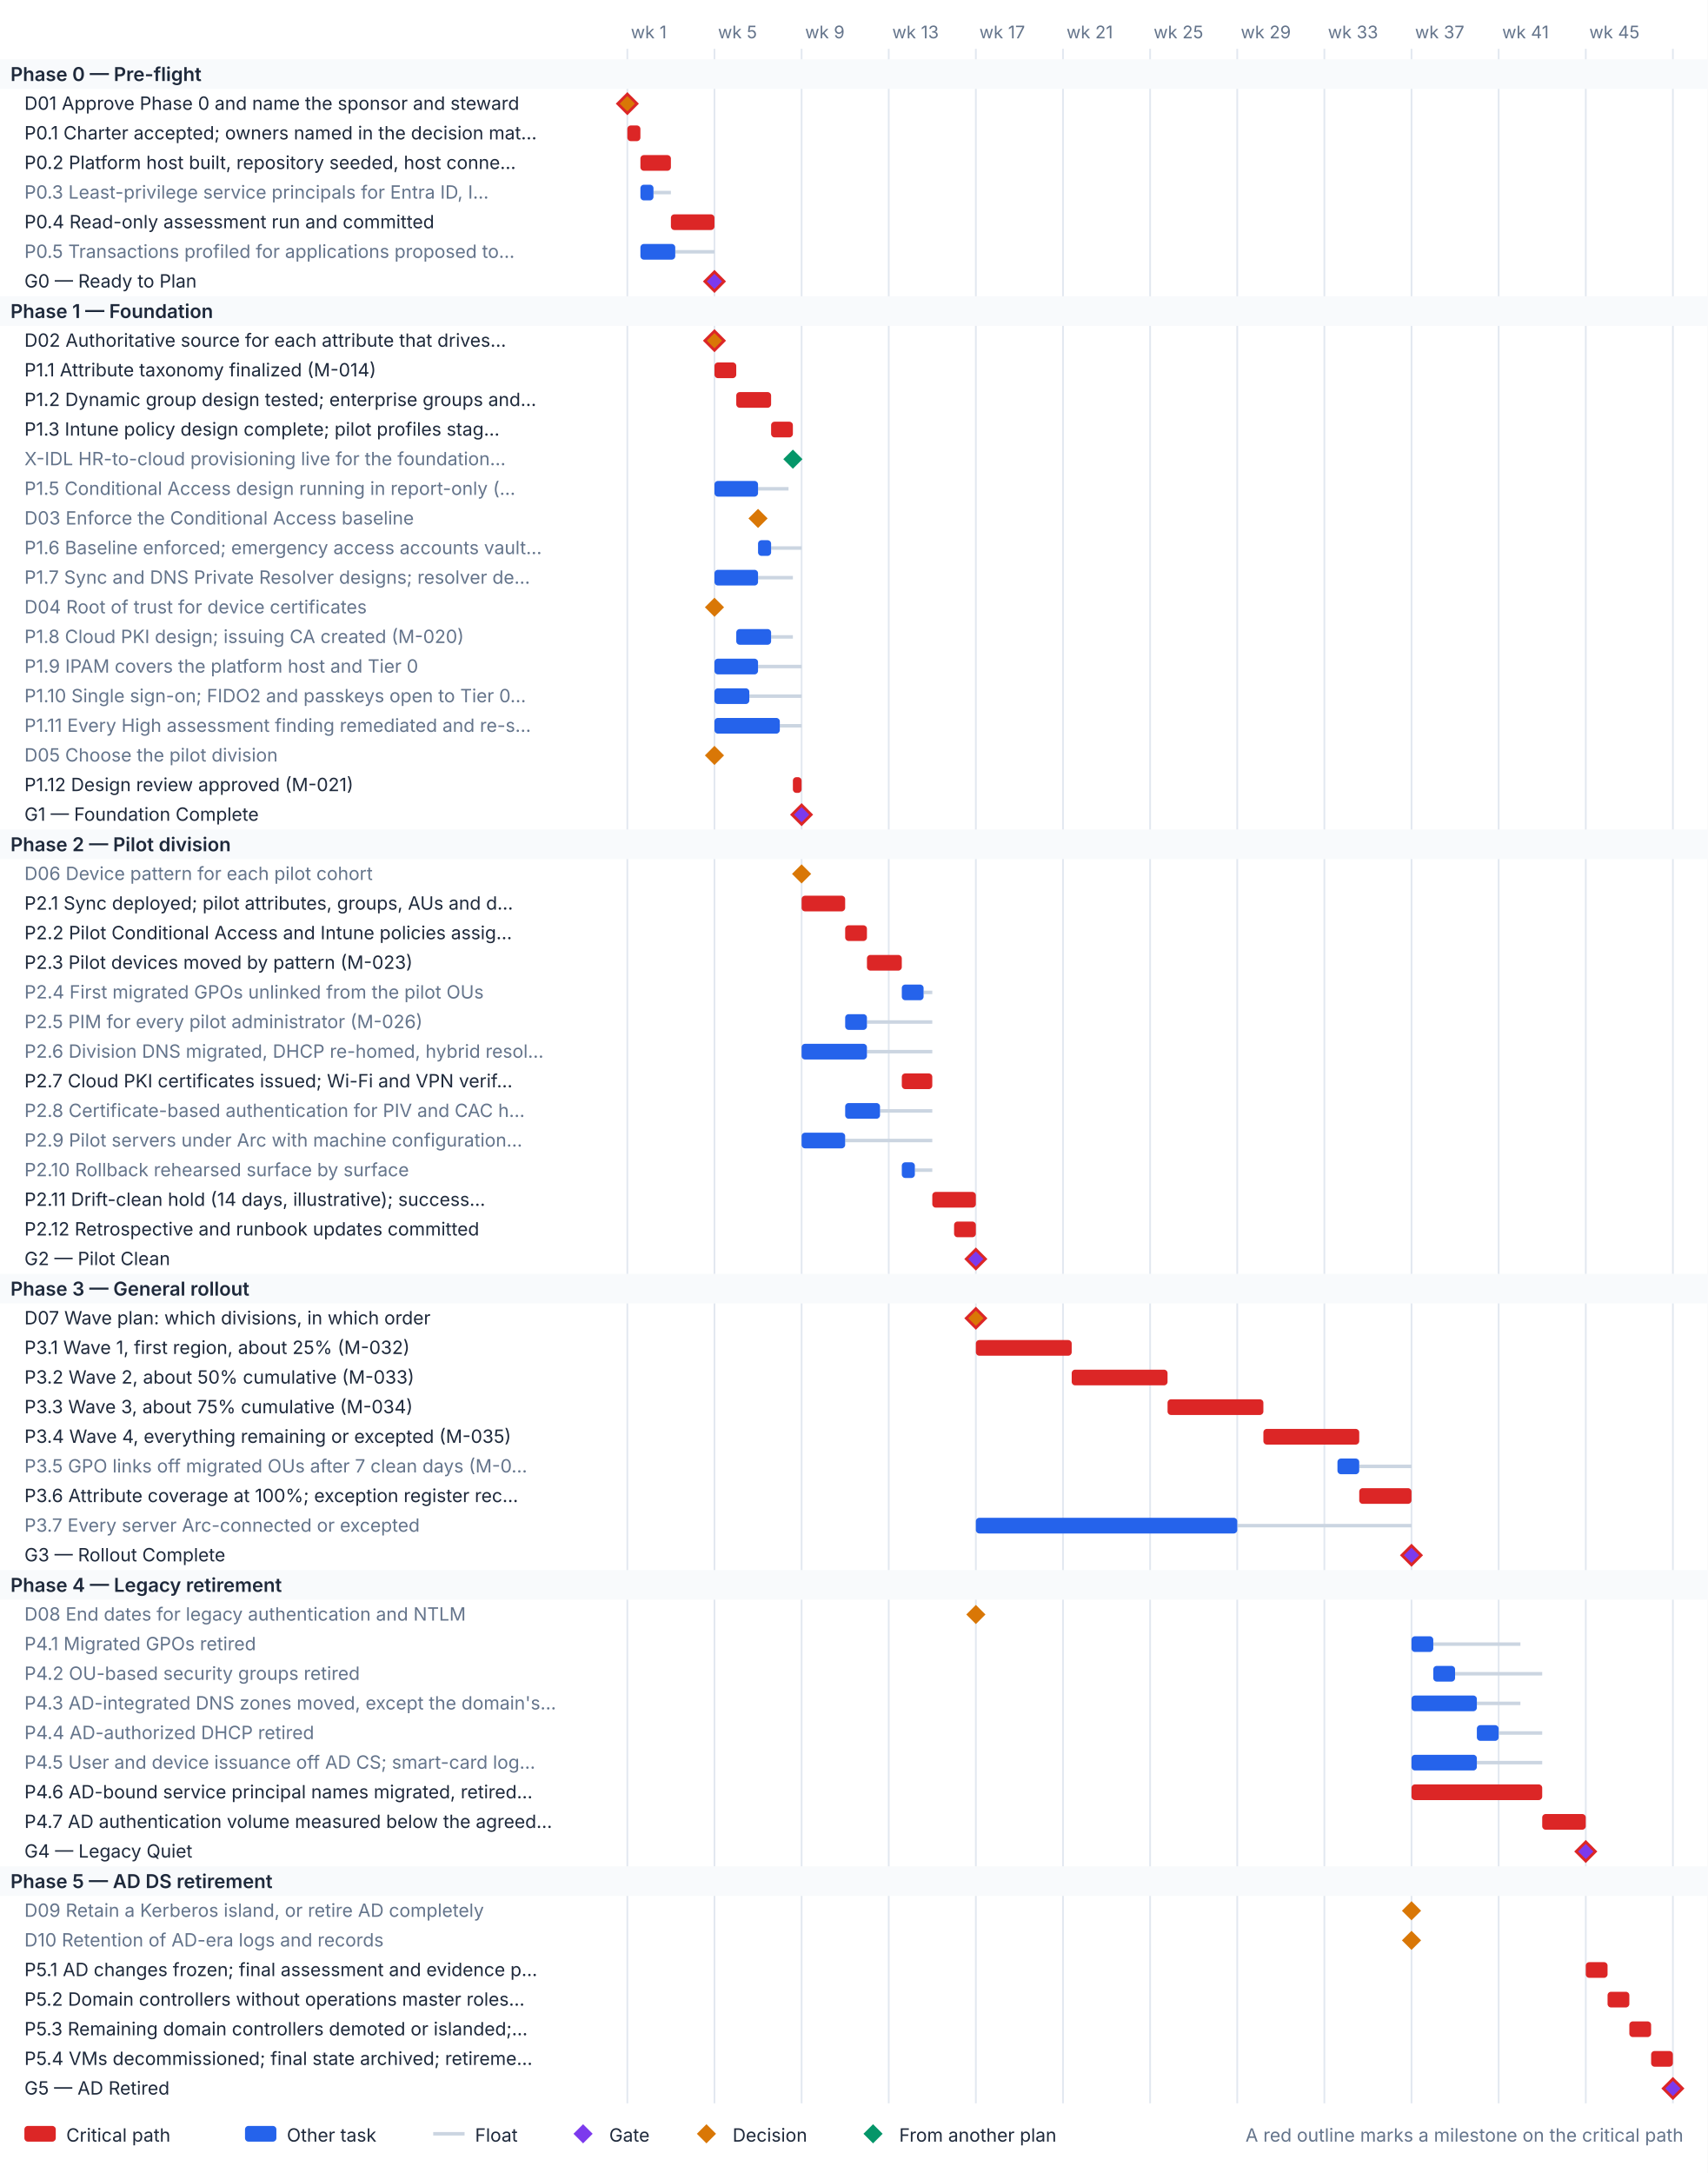
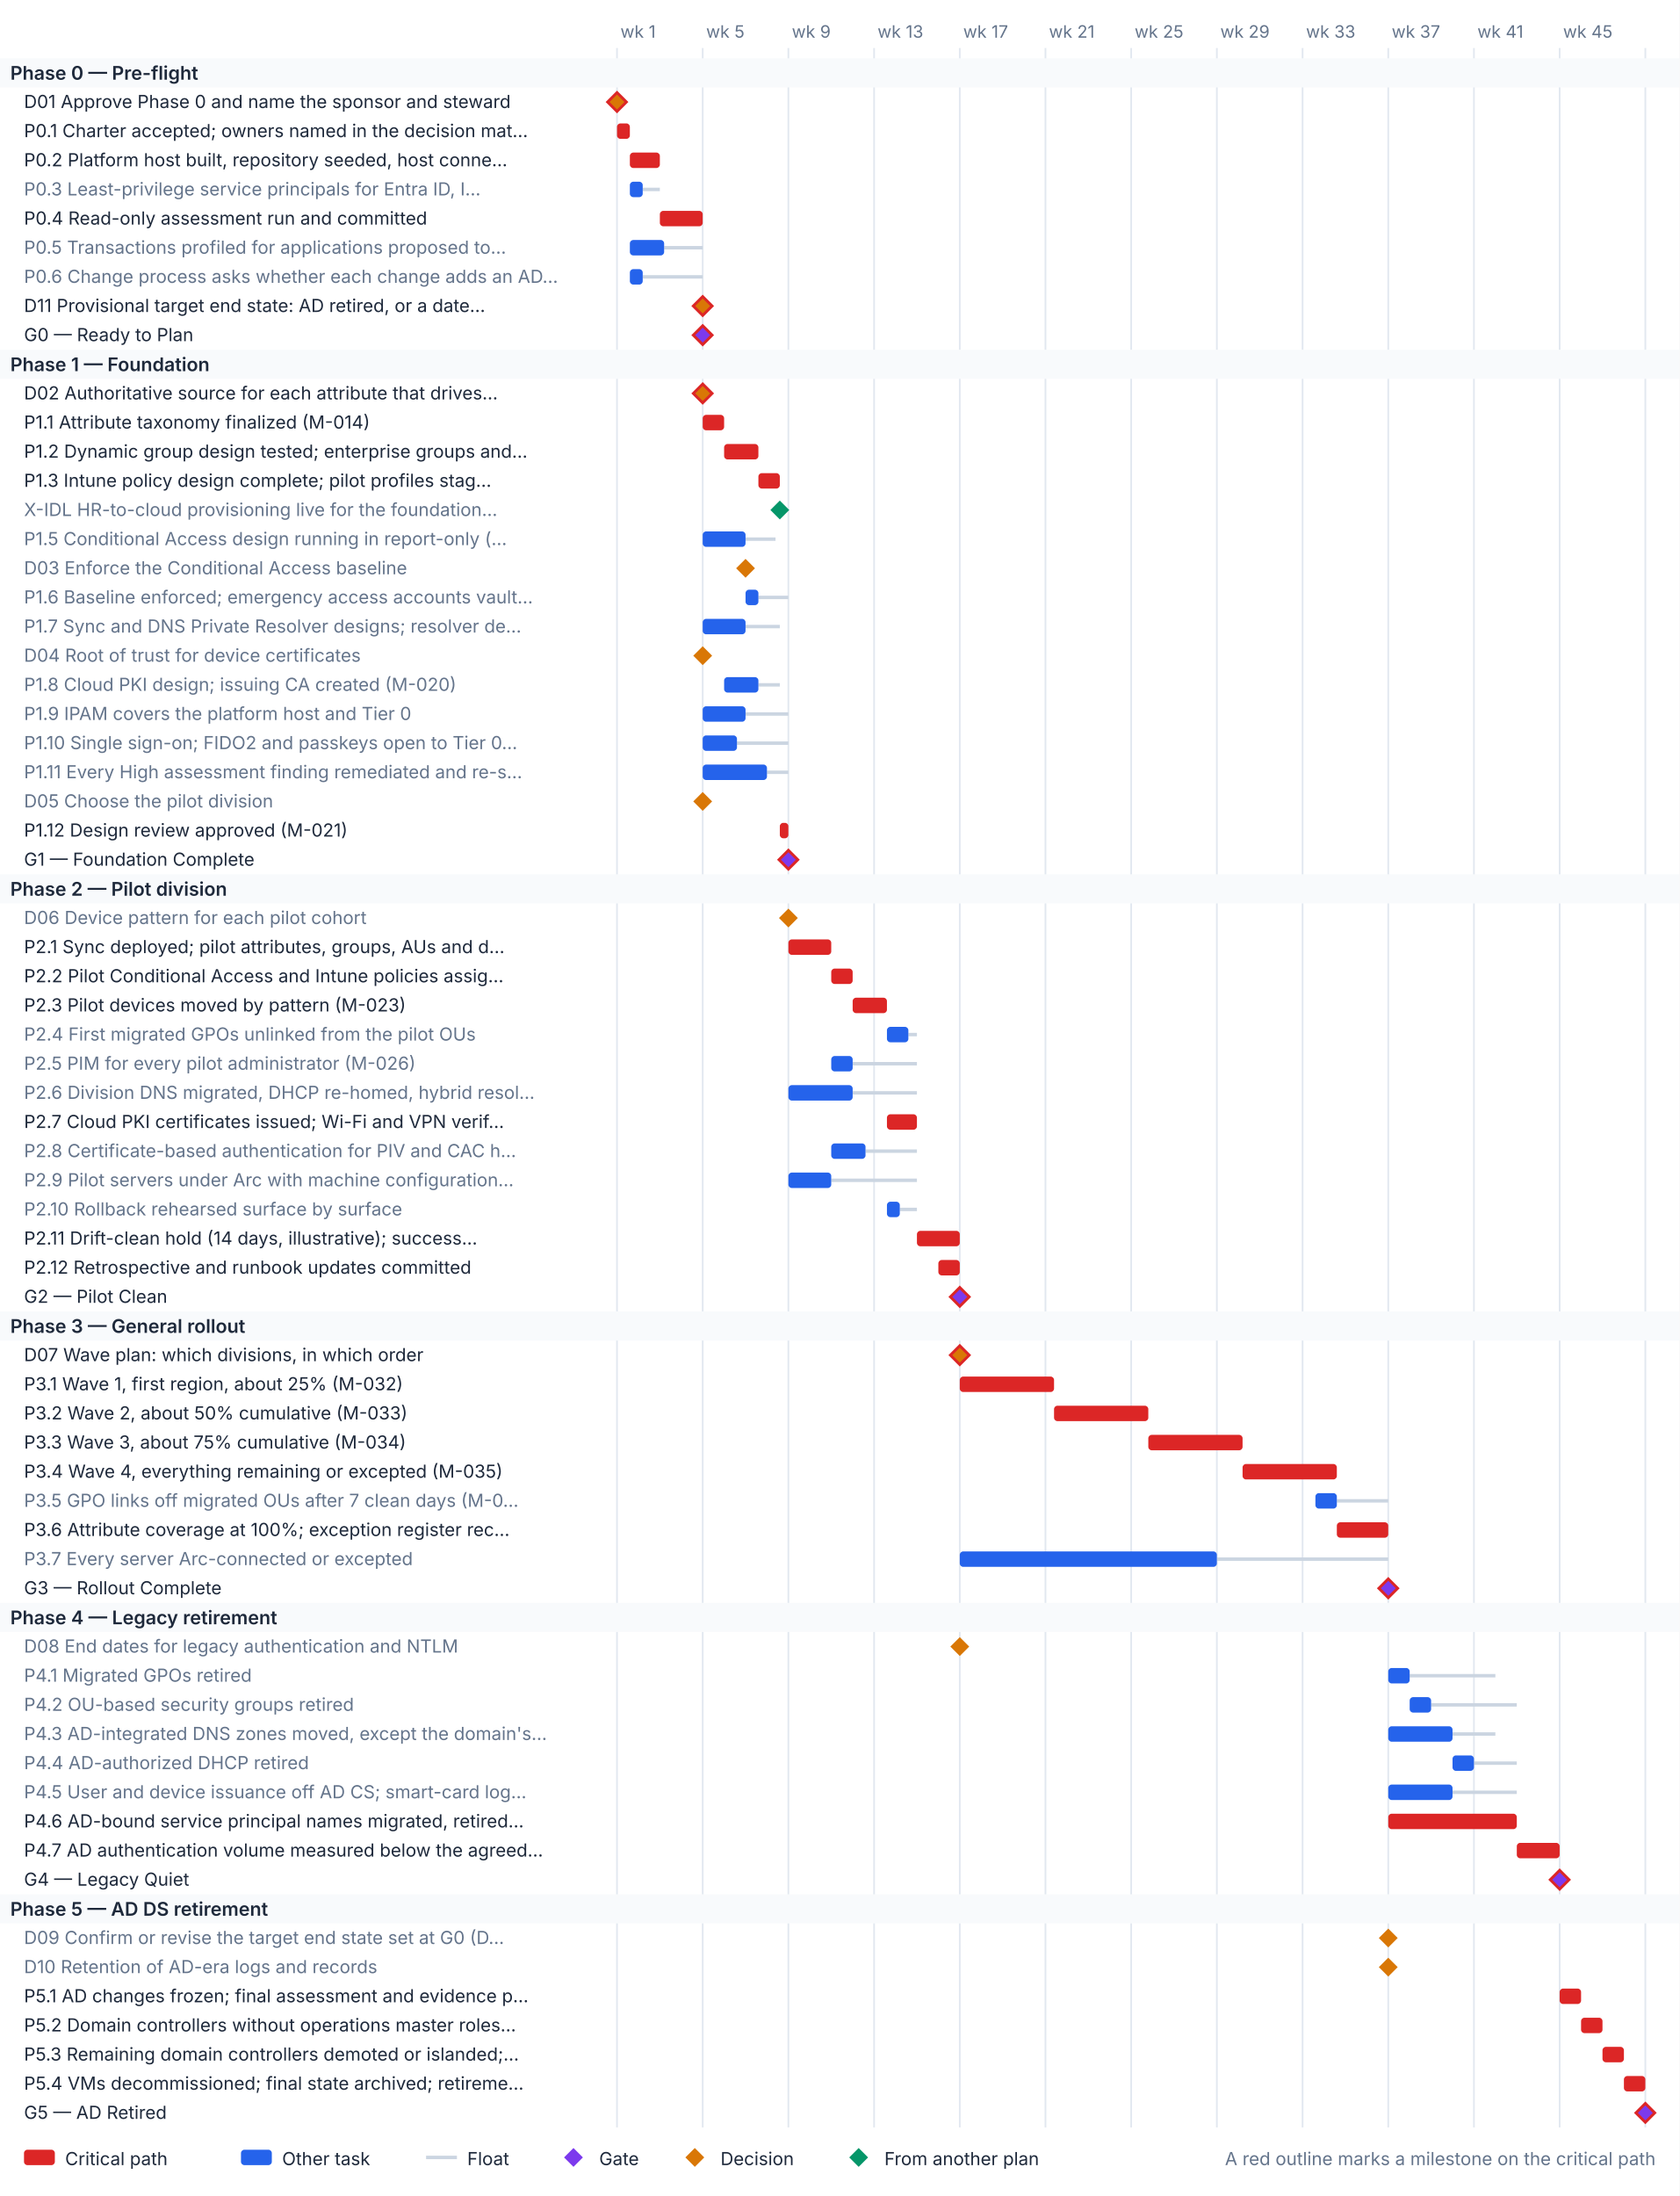
- <svg xmlns="http://www.w3.org/2000/svg" width="980" height="1247" viewBox="0 0 980 1247" role="img" aria-labelledby="t d" font-family="Inter, 'DM Sans', Arial, sans-serif">
-   <rect width="980" height="1247" fill="#ffffff" />
-   <line x1="360.0" y1="28" x2="360.0" y2="1207" stroke="#e2e8f0" stroke-width="1" />
+ <svg xmlns="http://www.w3.org/2000/svg" width="980" height="1281" viewBox="0 0 980 1281" role="img" aria-labelledby="t d" font-family="Inter, 'DM Sans', Arial, sans-serif">
+   <rect width="980" height="1281" fill="#ffffff" />
+   <line x1="360.0" y1="28" x2="360.0" y2="1241" stroke="#e2e8f0" stroke-width="1" />
  <text x="362.0" y="22" font-size="10" fill="#64748b">wk 1</text>
-   <line x1="410.0" y1="28" x2="410.0" y2="1207" stroke="#e2e8f0" stroke-width="1" />
+   <line x1="410.0" y1="28" x2="410.0" y2="1241" stroke="#e2e8f0" stroke-width="1" />
  <text x="412.0" y="22" font-size="10" fill="#64748b">wk 5</text>
-   <line x1="460.0" y1="28" x2="460.0" y2="1207" stroke="#e2e8f0" stroke-width="1" />
+   <line x1="460.0" y1="28" x2="460.0" y2="1241" stroke="#e2e8f0" stroke-width="1" />
  <text x="462.0" y="22" font-size="10" fill="#64748b">wk 9</text>
-   <line x1="510.0" y1="28" x2="510.0" y2="1207" stroke="#e2e8f0" stroke-width="1" />
+   <line x1="510.0" y1="28" x2="510.0" y2="1241" stroke="#e2e8f0" stroke-width="1" />
  <text x="512.0" y="22" font-size="10" fill="#64748b">wk 13</text>
-   <line x1="560.0" y1="28" x2="560.0" y2="1207" stroke="#e2e8f0" stroke-width="1" />
+   <line x1="560.0" y1="28" x2="560.0" y2="1241" stroke="#e2e8f0" stroke-width="1" />
  <text x="562.0" y="22" font-size="10" fill="#64748b">wk 17</text>
-   <line x1="610.0" y1="28" x2="610.0" y2="1207" stroke="#e2e8f0" stroke-width="1" />
+   <line x1="610.0" y1="28" x2="610.0" y2="1241" stroke="#e2e8f0" stroke-width="1" />
  <text x="612.0" y="22" font-size="10" fill="#64748b">wk 21</text>
-   <line x1="660.0" y1="28" x2="660.0" y2="1207" stroke="#e2e8f0" stroke-width="1" />
+   <line x1="660.0" y1="28" x2="660.0" y2="1241" stroke="#e2e8f0" stroke-width="1" />
  <text x="662.0" y="22" font-size="10" fill="#64748b">wk 25</text>
-   <line x1="710.0" y1="28" x2="710.0" y2="1207" stroke="#e2e8f0" stroke-width="1" />
+   <line x1="710.0" y1="28" x2="710.0" y2="1241" stroke="#e2e8f0" stroke-width="1" />
  <text x="712.0" y="22" font-size="10" fill="#64748b">wk 29</text>
-   <line x1="760.0" y1="28" x2="760.0" y2="1207" stroke="#e2e8f0" stroke-width="1" />
+   <line x1="760.0" y1="28" x2="760.0" y2="1241" stroke="#e2e8f0" stroke-width="1" />
  <text x="762.0" y="22" font-size="10" fill="#64748b">wk 33</text>
-   <line x1="810.0" y1="28" x2="810.0" y2="1207" stroke="#e2e8f0" stroke-width="1" />
+   <line x1="810.0" y1="28" x2="810.0" y2="1241" stroke="#e2e8f0" stroke-width="1" />
  <text x="812.0" y="22" font-size="10" fill="#64748b">wk 37</text>
-   <line x1="860.0" y1="28" x2="860.0" y2="1207" stroke="#e2e8f0" stroke-width="1" />
+   <line x1="860.0" y1="28" x2="860.0" y2="1241" stroke="#e2e8f0" stroke-width="1" />
  <text x="862.0" y="22" font-size="10" fill="#64748b">wk 41</text>
-   <line x1="910.0" y1="28" x2="910.0" y2="1207" stroke="#e2e8f0" stroke-width="1" />
+   <line x1="910.0" y1="28" x2="910.0" y2="1241" stroke="#e2e8f0" stroke-width="1" />
  <text x="912.0" y="22" font-size="10" fill="#64748b">wk 45</text>
-   <line x1="960.0" y1="28" x2="960.0" y2="1207" stroke="#e2e8f0" stroke-width="1" />
+   <line x1="960.0" y1="28" x2="960.0" y2="1241" stroke="#e2e8f0" stroke-width="1" />
  <rect x="0" y="34" width="980" height="17" fill="#f8fafc" />
  <text x="6" y="46.5" font-size="11" font-weight="600" fill="#1e293b">Phase 0 — Pre-flight</text>
  <text x="14" y="63" font-size="10.5" fill="#1e293b">D01  Approve Phase 0 and name the sponsor and steward</text>
  <path d="M360.0 54.0 L365.5 59.5 L360.0 65.0 L354.5 59.5 Z" fill="#D97706" stroke="#DC2626" stroke-width="1.6" />
  <text x="14" y="80" font-size="10.5" fill="#1e293b">P0.1  Charter accepted; owners named in the decision mat…</text>
  <rect x="360.0" y="72" width="7.5" height="9" rx="2" fill="#DC2626" />
  <text x="14" y="97" font-size="10.5" fill="#1e293b">P0.2  Platform host built, repository seeded, host conne…</text>
  <rect x="367.5" y="89" width="17.5" height="9" rx="2" fill="#DC2626" />
  <text x="14" y="114" font-size="10.5" fill="#64748b">P0.3  Least-privilege service principals for Entra ID, I…</text>
  <line x1="375.0" y1="110.5" x2="385.0" y2="110.5" stroke="#cbd5e1" stroke-width="2" />
  <rect x="367.5" y="106" width="7.5" height="9" rx="2" fill="#2563EB" />
  <text x="14" y="131" font-size="10.5" fill="#1e293b">P0.4  Read-only assessment run and committed</text>
  <rect x="385.0" y="123" width="25.0" height="9" rx="2" fill="#DC2626" />
  <text x="14" y="148" font-size="10.5" fill="#64748b">P0.5  Transactions profiled for applications proposed to…</text>
  <line x1="387.5" y1="144.5" x2="410.0" y2="144.5" stroke="#cbd5e1" stroke-width="2" />
  <rect x="367.5" y="140" width="20.0" height="9" rx="2" fill="#2563EB" />
-   <text x="14" y="165" font-size="10.5" fill="#1e293b">G0 — Ready to Plan</text>
-   <path d="M410.0 156.0 L415.5 161.5 L410.0 167.0 L404.5 161.5 Z" fill="#7C3AED" stroke="#DC2626" stroke-width="1.6" />
-   <rect x="0" y="170" width="980" height="17" fill="#f8fafc" />
-   <text x="6" y="182.5" font-size="11" font-weight="600" fill="#1e293b">Phase 1 — Foundation</text>
-   <text x="14" y="199" font-size="10.5" fill="#1e293b">D02  Authoritative source for each attribute that drives…</text>
-   <path d="M410.0 190.0 L415.5 195.5 L410.0 201.0 L404.5 195.5 Z" fill="#D97706" stroke="#DC2626" stroke-width="1.6" />
-   <text x="14" y="216" font-size="10.5" fill="#1e293b">P1.1  Attribute taxonomy finalized (M-014)</text>
-   <rect x="410.0" y="208" width="12.5" height="9" rx="2" fill="#DC2626" />
-   <text x="14" y="233" font-size="10.5" fill="#1e293b">P1.2  Dynamic group design tested; enterprise groups and…</text>
-   <rect x="422.5" y="225" width="20.0" height="9" rx="2" fill="#DC2626" />
-   <text x="14" y="250" font-size="10.5" fill="#1e293b">P1.3  Intune policy design complete; pilot profiles stag…</text>
-   <rect x="442.5" y="242" width="12.5" height="9" rx="2" fill="#DC2626" />
-   <text x="14" y="267" font-size="10.5" fill="#64748b">X-IDL  HR-to-cloud provisioning live for the foundation…</text>
-   <path d="M455.0 258.0 L460.5 263.5 L455.0 269.0 L449.5 263.5 Z" fill="#059669" />
-   <text x="14" y="284" font-size="10.5" fill="#64748b">P1.5  Conditional Access design running in report-only (…</text>
-   <line x1="435.0" y1="280.5" x2="452.5" y2="280.5" stroke="#cbd5e1" stroke-width="2" />
-   <rect x="410.0" y="276" width="25.0" height="9" rx="2" fill="#2563EB" />
-   <text x="14" y="301" font-size="10.5" fill="#64748b">D03  Enforce the Conditional Access baseline</text>
-   <path d="M435.0 292.0 L440.5 297.5 L435.0 303.0 L429.5 297.5 Z" fill="#D97706" />
-   <text x="14" y="318" font-size="10.5" fill="#64748b">P1.6  Baseline enforced; emergency access accounts vault…</text>
-   <line x1="442.5" y1="314.5" x2="460.0" y2="314.5" stroke="#cbd5e1" stroke-width="2" />
-   <rect x="435.0" y="310" width="7.5" height="9" rx="2" fill="#2563EB" />
-   <text x="14" y="335" font-size="10.5" fill="#64748b">P1.7  Sync and DNS Private Resolver designs; resolver de…</text>
-   <line x1="435.0" y1="331.5" x2="455.0" y2="331.5" stroke="#cbd5e1" stroke-width="2" />
-   <rect x="410.0" y="327" width="25.0" height="9" rx="2" fill="#2563EB" />
-   <text x="14" y="352" font-size="10.5" fill="#64748b">D04  Root of trust for device certificates</text>
-   <path d="M410.0 343.0 L415.5 348.5 L410.0 354.0 L404.5 348.5 Z" fill="#D97706" />
-   <text x="14" y="369" font-size="10.5" fill="#64748b">P1.8  Cloud PKI design; issuing CA created (M-020)</text>
-   <line x1="442.5" y1="365.5" x2="455.0" y2="365.5" stroke="#cbd5e1" stroke-width="2" />
-   <rect x="422.5" y="361" width="20.0" height="9" rx="2" fill="#2563EB" />
-   <text x="14" y="386" font-size="10.5" fill="#64748b">P1.9  IPAM covers the platform host and Tier 0</text>
-   <line x1="435.0" y1="382.5" x2="460.0" y2="382.5" stroke="#cbd5e1" stroke-width="2" />
-   <rect x="410.0" y="378" width="25.0" height="9" rx="2" fill="#2563EB" />
-   <text x="14" y="403" font-size="10.5" fill="#64748b">P1.10  Single sign-on; FIDO2 and passkeys open to Tier 0…</text>
-   <line x1="430.0" y1="399.5" x2="460.0" y2="399.5" stroke="#cbd5e1" stroke-width="2" />
-   <rect x="410.0" y="395" width="20.0" height="9" rx="2" fill="#2563EB" />
-   <text x="14" y="420" font-size="10.5" fill="#64748b">P1.11  Every High assessment finding remediated and re-s…</text>
-   <line x1="447.5" y1="416.5" x2="460.0" y2="416.5" stroke="#cbd5e1" stroke-width="2" />
-   <rect x="410.0" y="412" width="37.5" height="9" rx="2" fill="#2563EB" />
-   <text x="14" y="437" font-size="10.5" fill="#64748b">D05  Choose the pilot division</text>
-   <path d="M410.0 428.0 L415.5 433.5 L410.0 439.0 L404.5 433.5 Z" fill="#D97706" />
-   <text x="14" y="454" font-size="10.5" fill="#1e293b">P1.12  Design review approved (M-021)</text>
-   <rect x="455.0" y="446" width="5.0" height="9" rx="2" fill="#DC2626" />
-   <text x="14" y="471" font-size="10.5" fill="#1e293b">G1 — Foundation Complete</text>
-   <path d="M460.0 462.0 L465.5 467.5 L460.0 473.0 L454.5 467.5 Z" fill="#7C3AED" stroke="#DC2626" stroke-width="1.6" />
-   <rect x="0" y="476" width="980" height="17" fill="#f8fafc" />
-   <text x="6" y="488.5" font-size="11" font-weight="600" fill="#1e293b">Phase 2 — Pilot division</text>
-   <text x="14" y="505" font-size="10.5" fill="#64748b">D06  Device pattern for each pilot cohort</text>
-   <path d="M460.0 496.0 L465.5 501.5 L460.0 507.0 L454.5 501.5 Z" fill="#D97706" />
-   <text x="14" y="522" font-size="10.5" fill="#1e293b">P2.1  Sync deployed; pilot attributes, groups, AUs and d…</text>
-   <rect x="460.0" y="514" width="25.0" height="9" rx="2" fill="#DC2626" />
-   <text x="14" y="539" font-size="10.5" fill="#1e293b">P2.2  Pilot Conditional Access and Intune policies assig…</text>
-   <rect x="485.0" y="531" width="12.5" height="9" rx="2" fill="#DC2626" />
-   <text x="14" y="556" font-size="10.5" fill="#1e293b">P2.3  Pilot devices moved by pattern (M-023)</text>
-   <rect x="497.5" y="548" width="20.0" height="9" rx="2" fill="#DC2626" />
-   <text x="14" y="573" font-size="10.5" fill="#64748b">P2.4  First migrated GPOs unlinked from the pilot OUs</text>
-   <line x1="530.0" y1="569.5" x2="535.0" y2="569.5" stroke="#cbd5e1" stroke-width="2" />
-   <rect x="517.5" y="565" width="12.5" height="9" rx="2" fill="#2563EB" />
-   <text x="14" y="590" font-size="10.5" fill="#64748b">P2.5  PIM for every pilot administrator (M-026)</text>
-   <line x1="497.5" y1="586.5" x2="535.0" y2="586.5" stroke="#cbd5e1" stroke-width="2" />
-   <rect x="485.0" y="582" width="12.5" height="9" rx="2" fill="#2563EB" />
-   <text x="14" y="607" font-size="10.5" fill="#64748b">P2.6  Division DNS migrated, DHCP re-homed, hybrid resol…</text>
-   <line x1="497.5" y1="603.5" x2="535.0" y2="603.5" stroke="#cbd5e1" stroke-width="2" />
-   <rect x="460.0" y="599" width="37.5" height="9" rx="2" fill="#2563EB" />
-   <text x="14" y="624" font-size="10.5" fill="#1e293b">P2.7  Cloud PKI certificates issued; Wi-Fi and VPN verif…</text>
-   <rect x="517.5" y="616" width="17.5" height="9" rx="2" fill="#DC2626" />
-   <text x="14" y="641" font-size="10.5" fill="#64748b">P2.8  Certificate-based authentication for PIV and CAC h…</text>
-   <line x1="505.0" y1="637.5" x2="535.0" y2="637.5" stroke="#cbd5e1" stroke-width="2" />
-   <rect x="485.0" y="633" width="20.0" height="9" rx="2" fill="#2563EB" />
-   <text x="14" y="658" font-size="10.5" fill="#64748b">P2.9  Pilot servers under Arc with machine configuration…</text>
-   <line x1="485.0" y1="654.5" x2="535.0" y2="654.5" stroke="#cbd5e1" stroke-width="2" />
-   <rect x="460.0" y="650" width="25.0" height="9" rx="2" fill="#2563EB" />
-   <text x="14" y="675" font-size="10.5" fill="#64748b">P2.10  Rollback rehearsed surface by surface</text>
-   <line x1="525.0" y1="671.5" x2="535.0" y2="671.5" stroke="#cbd5e1" stroke-width="2" />
-   <rect x="517.5" y="667" width="7.5" height="9" rx="2" fill="#2563EB" />
-   <text x="14" y="692" font-size="10.5" fill="#1e293b">P2.11  Drift-clean hold (14 days, illustrative); success…</text>
-   <rect x="535.0" y="684" width="25.0" height="9" rx="2" fill="#DC2626" />
-   <text x="14" y="709" font-size="10.5" fill="#1e293b">P2.12  Retrospective and runbook updates committed</text>
-   <rect x="547.5" y="701" width="12.5" height="9" rx="2" fill="#DC2626" />
-   <text x="14" y="726" font-size="10.5" fill="#1e293b">G2 — Pilot Clean</text>
-   <path d="M560.0 717.0 L565.5 722.5 L560.0 728.0 L554.5 722.5 Z" fill="#7C3AED" stroke="#DC2626" stroke-width="1.6" />
-   <rect x="0" y="731" width="980" height="17" fill="#f8fafc" />
-   <text x="6" y="743.5" font-size="11" font-weight="600" fill="#1e293b">Phase 3 — General rollout</text>
-   <text x="14" y="760" font-size="10.5" fill="#1e293b">D07  Wave plan: which divisions, in which order</text>
-   <path d="M560.0 751.0 L565.5 756.5 L560.0 762.0 L554.5 756.5 Z" fill="#D97706" stroke="#DC2626" stroke-width="1.6" />
-   <text x="14" y="777" font-size="10.5" fill="#1e293b">P3.1  Wave 1, first region, about 25% (M-032)</text>
-   <rect x="560.0" y="769" width="55.0" height="9" rx="2" fill="#DC2626" />
-   <text x="14" y="794" font-size="10.5" fill="#1e293b">P3.2  Wave 2, about 50% cumulative (M-033)</text>
-   <rect x="615.0" y="786" width="55.0" height="9" rx="2" fill="#DC2626" />
-   <text x="14" y="811" font-size="10.5" fill="#1e293b">P3.3  Wave 3, about 75% cumulative (M-034)</text>
-   <rect x="670.0" y="803" width="55.0" height="9" rx="2" fill="#DC2626" />
-   <text x="14" y="828" font-size="10.5" fill="#1e293b">P3.4  Wave 4, everything remaining or excepted (M-035)</text>
-   <rect x="725.0" y="820" width="55.0" height="9" rx="2" fill="#DC2626" />
-   <text x="14" y="845" font-size="10.5" fill="#64748b">P3.5  GPO links off migrated OUs after 7 clean days (M-0…</text>
-   <line x1="780.0" y1="841.5" x2="810.0" y2="841.5" stroke="#cbd5e1" stroke-width="2" />
-   <rect x="767.5" y="837" width="12.5" height="9" rx="2" fill="#2563EB" />
-   <text x="14" y="862" font-size="10.5" fill="#1e293b">P3.6  Attribute coverage at 100%; exception register rec…</text>
-   <rect x="780.0" y="854" width="30.0" height="9" rx="2" fill="#DC2626" />
-   <text x="14" y="879" font-size="10.5" fill="#64748b">P3.7  Every server Arc-connected or excepted</text>
-   <line x1="710.0" y1="875.5" x2="810.0" y2="875.5" stroke="#cbd5e1" stroke-width="2" />
-   <rect x="560.0" y="871" width="150.0" height="9" rx="2" fill="#2563EB" />
-   <text x="14" y="896" font-size="10.5" fill="#1e293b">G3 — Rollout Complete</text>
-   <path d="M810.0 887.0 L815.5 892.5 L810.0 898.0 L804.5 892.5 Z" fill="#7C3AED" stroke="#DC2626" stroke-width="1.6" />
-   <rect x="0" y="901" width="980" height="17" fill="#f8fafc" />
-   <text x="6" y="913.5" font-size="11" font-weight="600" fill="#1e293b">Phase 4 — Legacy retirement</text>
-   <text x="14" y="930" font-size="10.5" fill="#64748b">D08  End dates for legacy authentication and NTLM</text>
-   <path d="M560.0 921.0 L565.5 926.5 L560.0 932.0 L554.5 926.5 Z" fill="#D97706" />
-   <text x="14" y="947" font-size="10.5" fill="#64748b">P4.1  Migrated GPOs retired</text>
-   <line x1="822.5" y1="943.5" x2="872.5" y2="943.5" stroke="#cbd5e1" stroke-width="2" />
-   <rect x="810.0" y="939" width="12.5" height="9" rx="2" fill="#2563EB" />
-   <text x="14" y="964" font-size="10.5" fill="#64748b">P4.2  OU-based security groups retired</text>
-   <line x1="835.0" y1="960.5" x2="885.0" y2="960.5" stroke="#cbd5e1" stroke-width="2" />
-   <rect x="822.5" y="956" width="12.5" height="9" rx="2" fill="#2563EB" />
-   <text x="14" y="981" font-size="10.5" fill="#64748b">P4.3  AD-integrated DNS zones moved, except the domain's…</text>
-   <line x1="847.5" y1="977.5" x2="872.5" y2="977.5" stroke="#cbd5e1" stroke-width="2" />
-   <rect x="810.0" y="973" width="37.5" height="9" rx="2" fill="#2563EB" />
-   <text x="14" y="998" font-size="10.5" fill="#64748b">P4.4  AD-authorized DHCP retired</text>
-   <line x1="860.0" y1="994.5" x2="885.0" y2="994.5" stroke="#cbd5e1" stroke-width="2" />
-   <rect x="847.5" y="990" width="12.5" height="9" rx="2" fill="#2563EB" />
-   <text x="14" y="1015" font-size="10.5" fill="#64748b">P4.5  User and device issuance off AD CS; smart-card log…</text>
-   <line x1="847.5" y1="1011.5" x2="885.0" y2="1011.5" stroke="#cbd5e1" stroke-width="2" />
+   <text x="14" y="165" font-size="10.5" fill="#64748b">P0.6  Change process asks whether each change adds an AD…</text>
+   <line x1="375.0" y1="161.5" x2="410.0" y2="161.5" stroke="#cbd5e1" stroke-width="2" />
+   <rect x="367.5" y="157" width="7.5" height="9" rx="2" fill="#2563EB" />
+   <text x="14" y="182" font-size="10.5" fill="#1e293b">D11  Provisional target end state: AD retired, or a date…</text>
+   <path d="M410.0 173.0 L415.5 178.5 L410.0 184.0 L404.5 178.5 Z" fill="#D97706" stroke="#DC2626" stroke-width="1.6" />
+   <text x="14" y="199" font-size="10.5" fill="#1e293b">G0 — Ready to Plan</text>
+   <path d="M410.0 190.0 L415.5 195.5 L410.0 201.0 L404.5 195.5 Z" fill="#7C3AED" stroke="#DC2626" stroke-width="1.6" />
+   <rect x="0" y="204" width="980" height="17" fill="#f8fafc" />
+   <text x="6" y="216.5" font-size="11" font-weight="600" fill="#1e293b">Phase 1 — Foundation</text>
+   <text x="14" y="233" font-size="10.5" fill="#1e293b">D02  Authoritative source for each attribute that drives…</text>
+   <path d="M410.0 224.0 L415.5 229.5 L410.0 235.0 L404.5 229.5 Z" fill="#D97706" stroke="#DC2626" stroke-width="1.6" />
+   <text x="14" y="250" font-size="10.5" fill="#1e293b">P1.1  Attribute taxonomy finalized (M-014)</text>
+   <rect x="410.0" y="242" width="12.5" height="9" rx="2" fill="#DC2626" />
+   <text x="14" y="267" font-size="10.5" fill="#1e293b">P1.2  Dynamic group design tested; enterprise groups and…</text>
+   <rect x="422.5" y="259" width="20.0" height="9" rx="2" fill="#DC2626" />
+   <text x="14" y="284" font-size="10.5" fill="#1e293b">P1.3  Intune policy design complete; pilot profiles stag…</text>
+   <rect x="442.5" y="276" width="12.5" height="9" rx="2" fill="#DC2626" />
+   <text x="14" y="301" font-size="10.5" fill="#64748b">X-IDL  HR-to-cloud provisioning live for the foundation…</text>
+   <path d="M455.0 292.0 L460.5 297.5 L455.0 303.0 L449.5 297.5 Z" fill="#059669" />
+   <text x="14" y="318" font-size="10.5" fill="#64748b">P1.5  Conditional Access design running in report-only (…</text>
+   <line x1="435.0" y1="314.5" x2="452.5" y2="314.5" stroke="#cbd5e1" stroke-width="2" />
+   <rect x="410.0" y="310" width="25.0" height="9" rx="2" fill="#2563EB" />
+   <text x="14" y="335" font-size="10.5" fill="#64748b">D03  Enforce the Conditional Access baseline</text>
+   <path d="M435.0 326.0 L440.5 331.5 L435.0 337.0 L429.5 331.5 Z" fill="#D97706" />
+   <text x="14" y="352" font-size="10.5" fill="#64748b">P1.6  Baseline enforced; emergency access accounts vault…</text>
+   <line x1="442.5" y1="348.5" x2="460.0" y2="348.5" stroke="#cbd5e1" stroke-width="2" />
+   <rect x="435.0" y="344" width="7.5" height="9" rx="2" fill="#2563EB" />
+   <text x="14" y="369" font-size="10.5" fill="#64748b">P1.7  Sync and DNS Private Resolver designs; resolver de…</text>
+   <line x1="435.0" y1="365.5" x2="455.0" y2="365.5" stroke="#cbd5e1" stroke-width="2" />
+   <rect x="410.0" y="361" width="25.0" height="9" rx="2" fill="#2563EB" />
+   <text x="14" y="386" font-size="10.5" fill="#64748b">D04  Root of trust for device certificates</text>
+   <path d="M410.0 377.0 L415.5 382.5 L410.0 388.0 L404.5 382.5 Z" fill="#D97706" />
+   <text x="14" y="403" font-size="10.5" fill="#64748b">P1.8  Cloud PKI design; issuing CA created (M-020)</text>
+   <line x1="442.5" y1="399.5" x2="455.0" y2="399.5" stroke="#cbd5e1" stroke-width="2" />
+   <rect x="422.5" y="395" width="20.0" height="9" rx="2" fill="#2563EB" />
+   <text x="14" y="420" font-size="10.5" fill="#64748b">P1.9  IPAM covers the platform host and Tier 0</text>
+   <line x1="435.0" y1="416.5" x2="460.0" y2="416.5" stroke="#cbd5e1" stroke-width="2" />
+   <rect x="410.0" y="412" width="25.0" height="9" rx="2" fill="#2563EB" />
+   <text x="14" y="437" font-size="10.5" fill="#64748b">P1.10  Single sign-on; FIDO2 and passkeys open to Tier 0…</text>
+   <line x1="430.0" y1="433.5" x2="460.0" y2="433.5" stroke="#cbd5e1" stroke-width="2" />
+   <rect x="410.0" y="429" width="20.0" height="9" rx="2" fill="#2563EB" />
+   <text x="14" y="454" font-size="10.5" fill="#64748b">P1.11  Every High assessment finding remediated and re-s…</text>
+   <line x1="447.5" y1="450.5" x2="460.0" y2="450.5" stroke="#cbd5e1" stroke-width="2" />
+   <rect x="410.0" y="446" width="37.5" height="9" rx="2" fill="#2563EB" />
+   <text x="14" y="471" font-size="10.5" fill="#64748b">D05  Choose the pilot division</text>
+   <path d="M410.0 462.0 L415.5 467.5 L410.0 473.0 L404.5 467.5 Z" fill="#D97706" />
+   <text x="14" y="488" font-size="10.5" fill="#1e293b">P1.12  Design review approved (M-021)</text>
+   <rect x="455.0" y="480" width="5.0" height="9" rx="2" fill="#DC2626" />
+   <text x="14" y="505" font-size="10.5" fill="#1e293b">G1 — Foundation Complete</text>
+   <path d="M460.0 496.0 L465.5 501.5 L460.0 507.0 L454.5 501.5 Z" fill="#7C3AED" stroke="#DC2626" stroke-width="1.6" />
+   <rect x="0" y="510" width="980" height="17" fill="#f8fafc" />
+   <text x="6" y="522.5" font-size="11" font-weight="600" fill="#1e293b">Phase 2 — Pilot division</text>
+   <text x="14" y="539" font-size="10.5" fill="#64748b">D06  Device pattern for each pilot cohort</text>
+   <path d="M460.0 530.0 L465.5 535.5 L460.0 541.0 L454.5 535.5 Z" fill="#D97706" />
+   <text x="14" y="556" font-size="10.5" fill="#1e293b">P2.1  Sync deployed; pilot attributes, groups, AUs and d…</text>
+   <rect x="460.0" y="548" width="25.0" height="9" rx="2" fill="#DC2626" />
+   <text x="14" y="573" font-size="10.5" fill="#1e293b">P2.2  Pilot Conditional Access and Intune policies assig…</text>
+   <rect x="485.0" y="565" width="12.5" height="9" rx="2" fill="#DC2626" />
+   <text x="14" y="590" font-size="10.5" fill="#1e293b">P2.3  Pilot devices moved by pattern (M-023)</text>
+   <rect x="497.5" y="582" width="20.0" height="9" rx="2" fill="#DC2626" />
+   <text x="14" y="607" font-size="10.5" fill="#64748b">P2.4  First migrated GPOs unlinked from the pilot OUs</text>
+   <line x1="530.0" y1="603.5" x2="535.0" y2="603.5" stroke="#cbd5e1" stroke-width="2" />
+   <rect x="517.5" y="599" width="12.5" height="9" rx="2" fill="#2563EB" />
+   <text x="14" y="624" font-size="10.5" fill="#64748b">P2.5  PIM for every pilot administrator (M-026)</text>
+   <line x1="497.5" y1="620.5" x2="535.0" y2="620.5" stroke="#cbd5e1" stroke-width="2" />
+   <rect x="485.0" y="616" width="12.5" height="9" rx="2" fill="#2563EB" />
+   <text x="14" y="641" font-size="10.5" fill="#64748b">P2.6  Division DNS migrated, DHCP re-homed, hybrid resol…</text>
+   <line x1="497.5" y1="637.5" x2="535.0" y2="637.5" stroke="#cbd5e1" stroke-width="2" />
+   <rect x="460.0" y="633" width="37.5" height="9" rx="2" fill="#2563EB" />
+   <text x="14" y="658" font-size="10.5" fill="#1e293b">P2.7  Cloud PKI certificates issued; Wi-Fi and VPN verif…</text>
+   <rect x="517.5" y="650" width="17.5" height="9" rx="2" fill="#DC2626" />
+   <text x="14" y="675" font-size="10.5" fill="#64748b">P2.8  Certificate-based authentication for PIV and CAC h…</text>
+   <line x1="505.0" y1="671.5" x2="535.0" y2="671.5" stroke="#cbd5e1" stroke-width="2" />
+   <rect x="485.0" y="667" width="20.0" height="9" rx="2" fill="#2563EB" />
+   <text x="14" y="692" font-size="10.5" fill="#64748b">P2.9  Pilot servers under Arc with machine configuration…</text>
+   <line x1="485.0" y1="688.5" x2="535.0" y2="688.5" stroke="#cbd5e1" stroke-width="2" />
+   <rect x="460.0" y="684" width="25.0" height="9" rx="2" fill="#2563EB" />
+   <text x="14" y="709" font-size="10.5" fill="#64748b">P2.10  Rollback rehearsed surface by surface</text>
+   <line x1="525.0" y1="705.5" x2="535.0" y2="705.5" stroke="#cbd5e1" stroke-width="2" />
+   <rect x="517.5" y="701" width="7.5" height="9" rx="2" fill="#2563EB" />
+   <text x="14" y="726" font-size="10.5" fill="#1e293b">P2.11  Drift-clean hold (14 days, illustrative); success…</text>
+   <rect x="535.0" y="718" width="25.0" height="9" rx="2" fill="#DC2626" />
+   <text x="14" y="743" font-size="10.5" fill="#1e293b">P2.12  Retrospective and runbook updates committed</text>
+   <rect x="547.5" y="735" width="12.5" height="9" rx="2" fill="#DC2626" />
+   <text x="14" y="760" font-size="10.5" fill="#1e293b">G2 — Pilot Clean</text>
+   <path d="M560.0 751.0 L565.5 756.5 L560.0 762.0 L554.5 756.5 Z" fill="#7C3AED" stroke="#DC2626" stroke-width="1.6" />
+   <rect x="0" y="765" width="980" height="17" fill="#f8fafc" />
+   <text x="6" y="777.5" font-size="11" font-weight="600" fill="#1e293b">Phase 3 — General rollout</text>
+   <text x="14" y="794" font-size="10.5" fill="#1e293b">D07  Wave plan: which divisions, in which order</text>
+   <path d="M560.0 785.0 L565.5 790.5 L560.0 796.0 L554.5 790.5 Z" fill="#D97706" stroke="#DC2626" stroke-width="1.6" />
+   <text x="14" y="811" font-size="10.5" fill="#1e293b">P3.1  Wave 1, first region, about 25% (M-032)</text>
+   <rect x="560.0" y="803" width="55.0" height="9" rx="2" fill="#DC2626" />
+   <text x="14" y="828" font-size="10.5" fill="#1e293b">P3.2  Wave 2, about 50% cumulative (M-033)</text>
+   <rect x="615.0" y="820" width="55.0" height="9" rx="2" fill="#DC2626" />
+   <text x="14" y="845" font-size="10.5" fill="#1e293b">P3.3  Wave 3, about 75% cumulative (M-034)</text>
+   <rect x="670.0" y="837" width="55.0" height="9" rx="2" fill="#DC2626" />
+   <text x="14" y="862" font-size="10.5" fill="#1e293b">P3.4  Wave 4, everything remaining or excepted (M-035)</text>
+   <rect x="725.0" y="854" width="55.0" height="9" rx="2" fill="#DC2626" />
+   <text x="14" y="879" font-size="10.5" fill="#64748b">P3.5  GPO links off migrated OUs after 7 clean days (M-0…</text>
+   <line x1="780.0" y1="875.5" x2="810.0" y2="875.5" stroke="#cbd5e1" stroke-width="2" />
+   <rect x="767.5" y="871" width="12.5" height="9" rx="2" fill="#2563EB" />
+   <text x="14" y="896" font-size="10.5" fill="#1e293b">P3.6  Attribute coverage at 100%; exception register rec…</text>
+   <rect x="780.0" y="888" width="30.0" height="9" rx="2" fill="#DC2626" />
+   <text x="14" y="913" font-size="10.5" fill="#64748b">P3.7  Every server Arc-connected or excepted</text>
+   <line x1="710.0" y1="909.5" x2="810.0" y2="909.5" stroke="#cbd5e1" stroke-width="2" />
+   <rect x="560.0" y="905" width="150.0" height="9" rx="2" fill="#2563EB" />
+   <text x="14" y="930" font-size="10.5" fill="#1e293b">G3 — Rollout Complete</text>
+   <path d="M810.0 921.0 L815.5 926.5 L810.0 932.0 L804.5 926.5 Z" fill="#7C3AED" stroke="#DC2626" stroke-width="1.6" />
+   <rect x="0" y="935" width="980" height="17" fill="#f8fafc" />
+   <text x="6" y="947.5" font-size="11" font-weight="600" fill="#1e293b">Phase 4 — Legacy retirement</text>
+   <text x="14" y="964" font-size="10.5" fill="#64748b">D08  End dates for legacy authentication and NTLM</text>
+   <path d="M560.0 955.0 L565.5 960.5 L560.0 966.0 L554.5 960.5 Z" fill="#D97706" />
+   <text x="14" y="981" font-size="10.5" fill="#64748b">P4.1  Migrated GPOs retired</text>
+   <line x1="822.5" y1="977.5" x2="872.5" y2="977.5" stroke="#cbd5e1" stroke-width="2" />
+   <rect x="810.0" y="973" width="12.5" height="9" rx="2" fill="#2563EB" />
+   <text x="14" y="998" font-size="10.5" fill="#64748b">P4.2  OU-based security groups retired</text>
+   <line x1="835.0" y1="994.5" x2="885.0" y2="994.5" stroke="#cbd5e1" stroke-width="2" />
+   <rect x="822.5" y="990" width="12.5" height="9" rx="2" fill="#2563EB" />
+   <text x="14" y="1015" font-size="10.5" fill="#64748b">P4.3  AD-integrated DNS zones moved, except the domain's…</text>
+   <line x1="847.5" y1="1011.5" x2="872.5" y2="1011.5" stroke="#cbd5e1" stroke-width="2" />
  <rect x="810.0" y="1007" width="37.5" height="9" rx="2" fill="#2563EB" />
-   <text x="14" y="1032" font-size="10.5" fill="#1e293b">P4.6  AD-bound service principal names migrated, retired…</text>
-   <rect x="810.0" y="1024" width="75.0" height="9" rx="2" fill="#DC2626" />
-   <text x="14" y="1049" font-size="10.5" fill="#1e293b">P4.7  AD authentication volume measured below the agreed…</text>
-   <rect x="885.0" y="1041" width="25.0" height="9" rx="2" fill="#DC2626" />
-   <text x="14" y="1066" font-size="10.5" fill="#1e293b">G4 — Legacy Quiet</text>
-   <path d="M910.0 1057.0 L915.5 1062.5 L910.0 1068.0 L904.5 1062.5 Z" fill="#7C3AED" stroke="#DC2626" stroke-width="1.6" />
-   <rect x="0" y="1071" width="980" height="17" fill="#f8fafc" />
-   <text x="6" y="1083.5" font-size="11" font-weight="600" fill="#1e293b">Phase 5 — AD DS retirement</text>
-   <text x="14" y="1100" font-size="10.5" fill="#64748b">D09  Retain a Kerberos island, or retire AD completely</text>
-   <path d="M810.0 1091.0 L815.5 1096.5 L810.0 1102.0 L804.5 1096.5 Z" fill="#D97706" />
-   <text x="14" y="1117" font-size="10.5" fill="#64748b">D10  Retention of AD-era logs and records</text>
-   <path d="M810.0 1108.0 L815.5 1113.5 L810.0 1119.0 L804.5 1113.5 Z" fill="#D97706" />
-   <text x="14" y="1134" font-size="10.5" fill="#1e293b">P5.1  AD changes frozen; final assessment and evidence p…</text>
-   <rect x="910.0" y="1126" width="12.5" height="9" rx="2" fill="#DC2626" />
-   <text x="14" y="1151" font-size="10.5" fill="#1e293b">P5.2  Domain controllers without operations master roles…</text>
-   <rect x="922.5" y="1143" width="12.5" height="9" rx="2" fill="#DC2626" />
-   <text x="14" y="1168" font-size="10.5" fill="#1e293b">P5.3  Remaining domain controllers demoted or islanded;…</text>
-   <rect x="935.0" y="1160" width="12.5" height="9" rx="2" fill="#DC2626" />
-   <text x="14" y="1185" font-size="10.5" fill="#1e293b">P5.4  VMs decommissioned; final state archived; retireme…</text>
-   <rect x="947.5" y="1177" width="12.5" height="9" rx="2" fill="#DC2626" />
-   <text x="14" y="1202" font-size="10.5" fill="#1e293b">G5 — AD Retired</text>
-   <path d="M960.0 1193.0 L965.5 1198.5 L960.0 1204.0 L954.5 1198.5 Z" fill="#7C3AED" stroke="#DC2626" stroke-width="1.6" />
-   <rect x="14" y="1220" width="18" height="9" rx="2" fill="#DC2626" />
-   <text x="38" y="1229" font-size="10.5" fill="#1e293b">Critical path</text>
-   <rect x="140.6" y="1220" width="18" height="9" rx="2" fill="#2563EB" />
-   <text x="164.6" y="1229" font-size="10.5" fill="#1e293b">Other task</text>
-   <line x1="248.6" y1="1224.5" x2="266.6" y2="1224.5" stroke="#cbd5e1" stroke-width="2" />
-   <text x="272.6" y="1229" font-size="10.5" fill="#1e293b">Float</text>
-   <path d="M334.6 1219 L340.1 1224.5 L334.6 1230 L329.1 1224.5 Z" fill="#7C3AED" />
-   <text x="349.6" y="1229" font-size="10.5" fill="#1e293b">Gate</text>
-   <path d="M405.4 1219 L410.9 1224.5 L405.4 1230 L399.9 1224.5 Z" fill="#D97706" />
-   <text x="420.4" y="1229" font-size="10.5" fill="#1e293b">Decision</text>
-   <path d="M501.0 1219 L506.5 1224.5 L501.0 1230 L495.5 1224.5 Z" fill="#059669" />
-   <text x="516.0" y="1229" font-size="10.5" fill="#1e293b">From another plan</text>
-   <text x="966" y="1229" font-size="10.5" fill="#64748b" text-anchor="end">A red outline marks a milestone on the critical path</text>
+   <text x="14" y="1032" font-size="10.5" fill="#64748b">P4.4  AD-authorized DHCP retired</text>
+   <line x1="860.0" y1="1028.5" x2="885.0" y2="1028.5" stroke="#cbd5e1" stroke-width="2" />
+   <rect x="847.5" y="1024" width="12.5" height="9" rx="2" fill="#2563EB" />
+   <text x="14" y="1049" font-size="10.5" fill="#64748b">P4.5  User and device issuance off AD CS; smart-card log…</text>
+   <line x1="847.5" y1="1045.5" x2="885.0" y2="1045.5" stroke="#cbd5e1" stroke-width="2" />
+   <rect x="810.0" y="1041" width="37.5" height="9" rx="2" fill="#2563EB" />
+   <text x="14" y="1066" font-size="10.5" fill="#1e293b">P4.6  AD-bound service principal names migrated, retired…</text>
+   <rect x="810.0" y="1058" width="75.0" height="9" rx="2" fill="#DC2626" />
+   <text x="14" y="1083" font-size="10.5" fill="#1e293b">P4.7  AD authentication volume measured below the agreed…</text>
+   <rect x="885.0" y="1075" width="25.0" height="9" rx="2" fill="#DC2626" />
+   <text x="14" y="1100" font-size="10.5" fill="#1e293b">G4 — Legacy Quiet</text>
+   <path d="M910.0 1091.0 L915.5 1096.5 L910.0 1102.0 L904.5 1096.5 Z" fill="#7C3AED" stroke="#DC2626" stroke-width="1.6" />
+   <rect x="0" y="1105" width="980" height="17" fill="#f8fafc" />
+   <text x="6" y="1117.5" font-size="11" font-weight="600" fill="#1e293b">Phase 5 — AD DS retirement</text>
+   <text x="14" y="1134" font-size="10.5" fill="#64748b">D09  Confirm or revise the target end state set at G0 (D…</text>
+   <path d="M810.0 1125.0 L815.5 1130.5 L810.0 1136.0 L804.5 1130.5 Z" fill="#D97706" />
+   <text x="14" y="1151" font-size="10.5" fill="#64748b">D10  Retention of AD-era logs and records</text>
+   <path d="M810.0 1142.0 L815.5 1147.5 L810.0 1153.0 L804.5 1147.5 Z" fill="#D97706" />
+   <text x="14" y="1168" font-size="10.5" fill="#1e293b">P5.1  AD changes frozen; final assessment and evidence p…</text>
+   <rect x="910.0" y="1160" width="12.5" height="9" rx="2" fill="#DC2626" />
+   <text x="14" y="1185" font-size="10.5" fill="#1e293b">P5.2  Domain controllers without operations master roles…</text>
+   <rect x="922.5" y="1177" width="12.5" height="9" rx="2" fill="#DC2626" />
+   <text x="14" y="1202" font-size="10.5" fill="#1e293b">P5.3  Remaining domain controllers demoted or islanded;…</text>
+   <rect x="935.0" y="1194" width="12.5" height="9" rx="2" fill="#DC2626" />
+   <text x="14" y="1219" font-size="10.5" fill="#1e293b">P5.4  VMs decommissioned; final state archived; retireme…</text>
+   <rect x="947.5" y="1211" width="12.5" height="9" rx="2" fill="#DC2626" />
+   <text x="14" y="1236" font-size="10.5" fill="#1e293b">G5 — AD Retired</text>
+   <path d="M960.0 1227.0 L965.5 1232.5 L960.0 1238.0 L954.5 1232.5 Z" fill="#7C3AED" stroke="#DC2626" stroke-width="1.6" />
+   <rect x="14" y="1254" width="18" height="9" rx="2" fill="#DC2626" />
+   <text x="38" y="1263" font-size="10.5" fill="#1e293b">Critical path</text>
+   <rect x="140.6" y="1254" width="18" height="9" rx="2" fill="#2563EB" />
+   <text x="164.6" y="1263" font-size="10.5" fill="#1e293b">Other task</text>
+   <line x1="248.6" y1="1258.5" x2="266.6" y2="1258.5" stroke="#cbd5e1" stroke-width="2" />
+   <text x="272.6" y="1263" font-size="10.5" fill="#1e293b">Float</text>
+   <path d="M334.6 1253 L340.1 1258.5 L334.6 1264 L329.1 1258.5 Z" fill="#7C3AED" />
+   <text x="349.6" y="1263" font-size="10.5" fill="#1e293b">Gate</text>
+   <path d="M405.4 1253 L410.9 1258.5 L405.4 1264 L399.9 1258.5 Z" fill="#D97706" />
+   <text x="420.4" y="1263" font-size="10.5" fill="#1e293b">Decision</text>
+   <path d="M501.0 1253 L506.5 1258.5 L501.0 1264 L495.5 1258.5 Z" fill="#059669" />
+   <text x="516.0" y="1263" font-size="10.5" fill="#1e293b">From another plan</text>
+   <text x="966" y="1263" font-size="10.5" fill="#64748b" text-anchor="end">A red outline marks a milestone on the critical path</text>
</svg>
